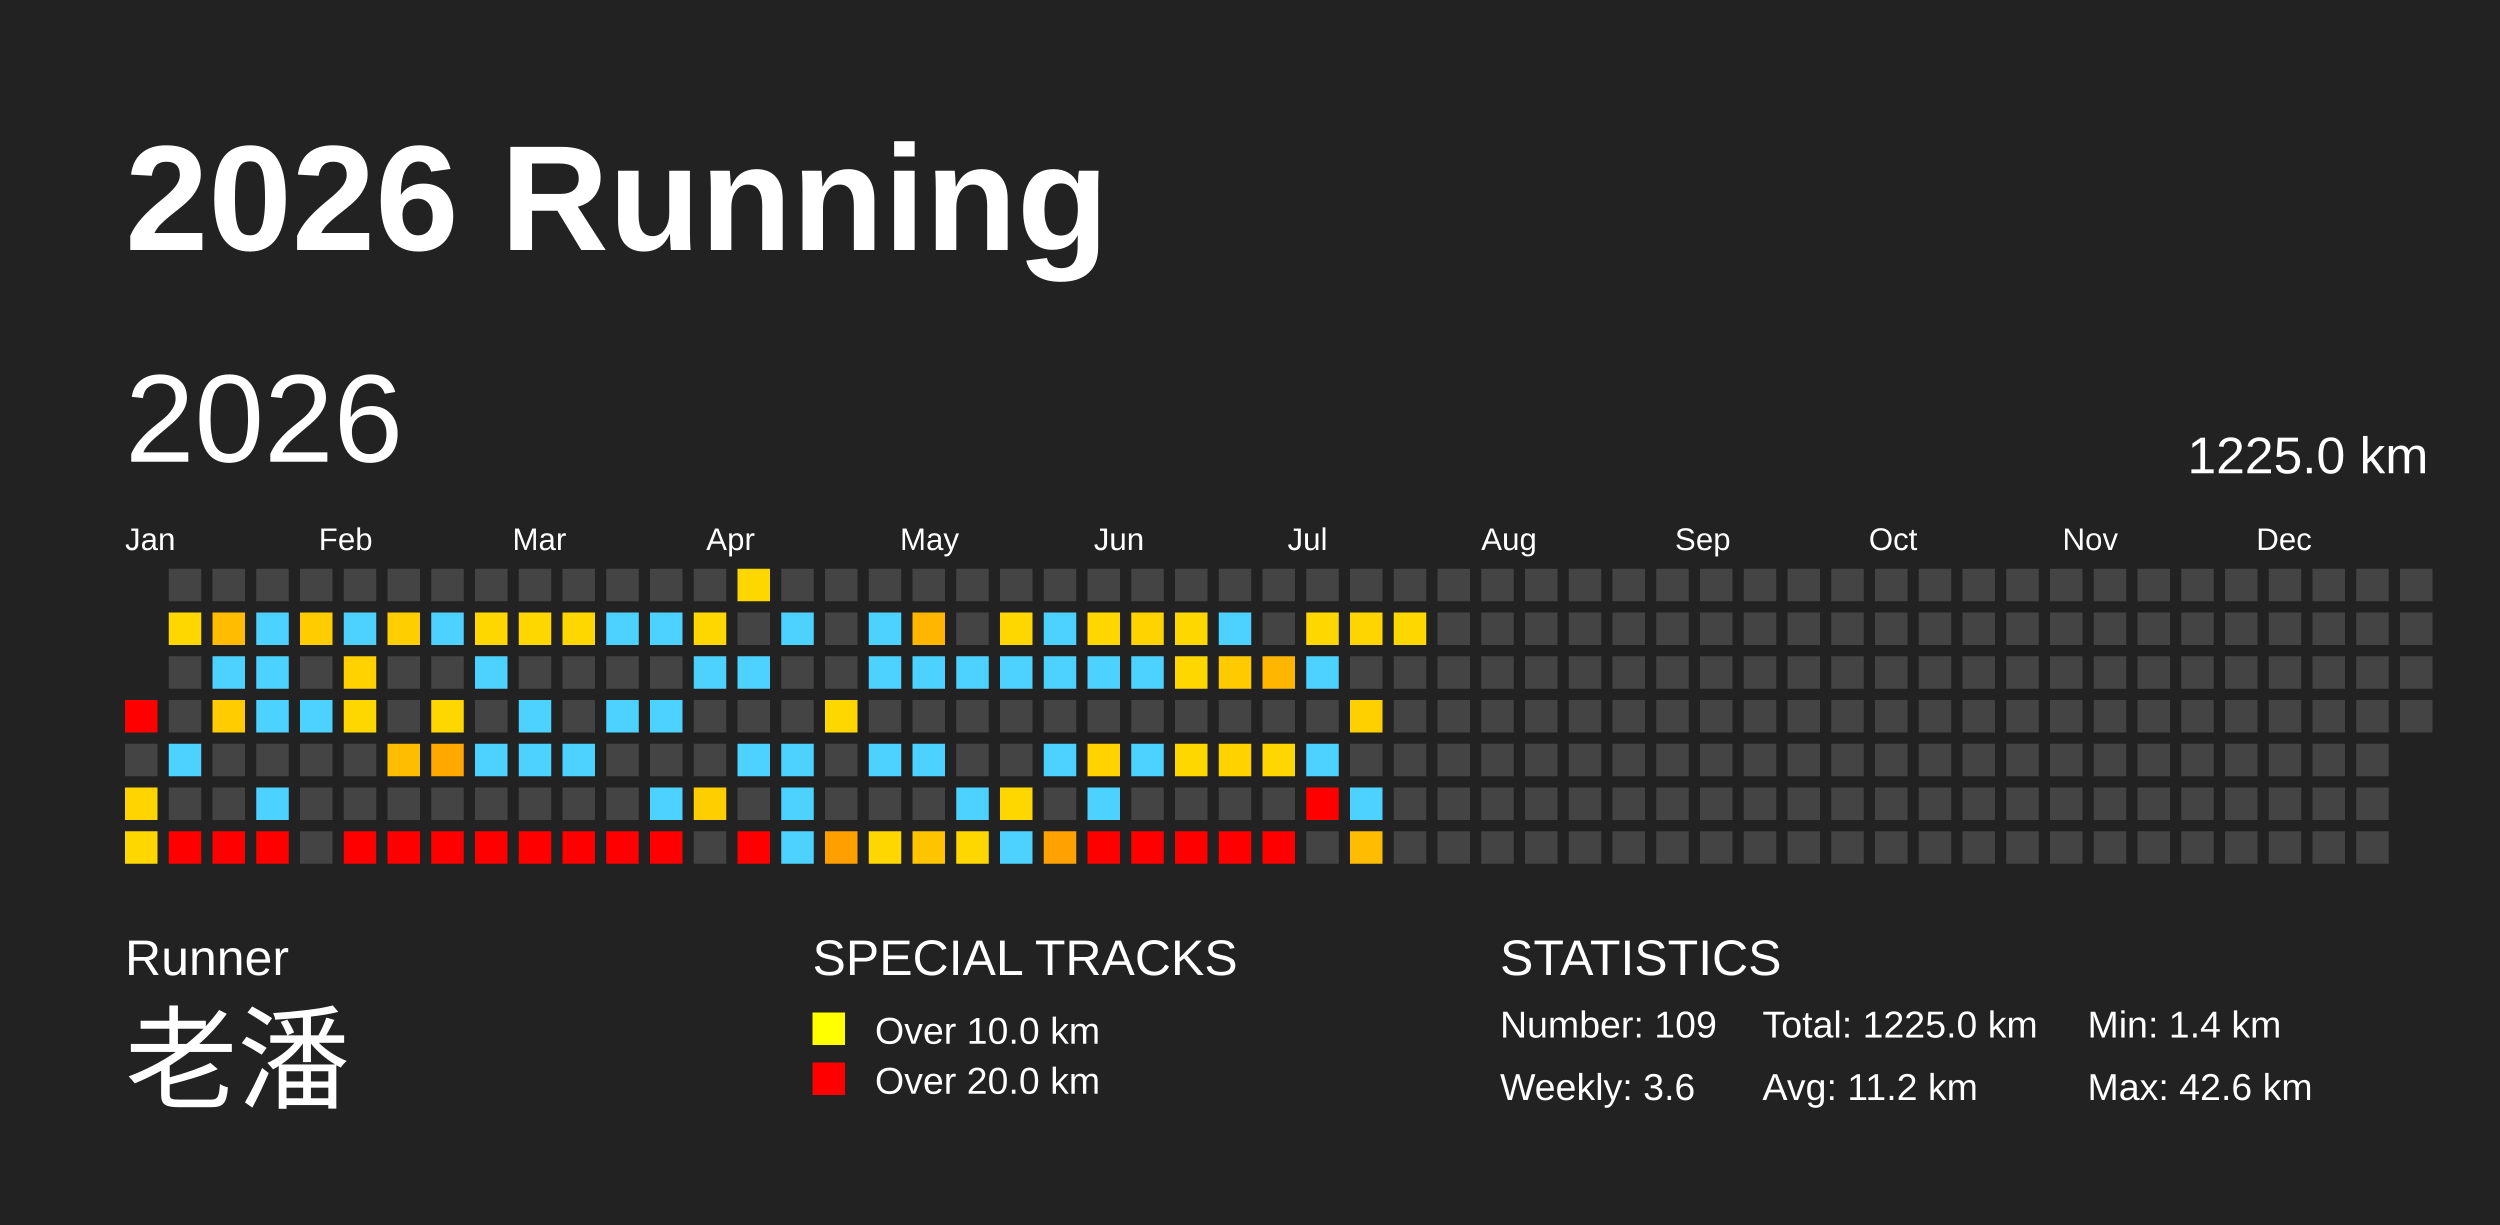
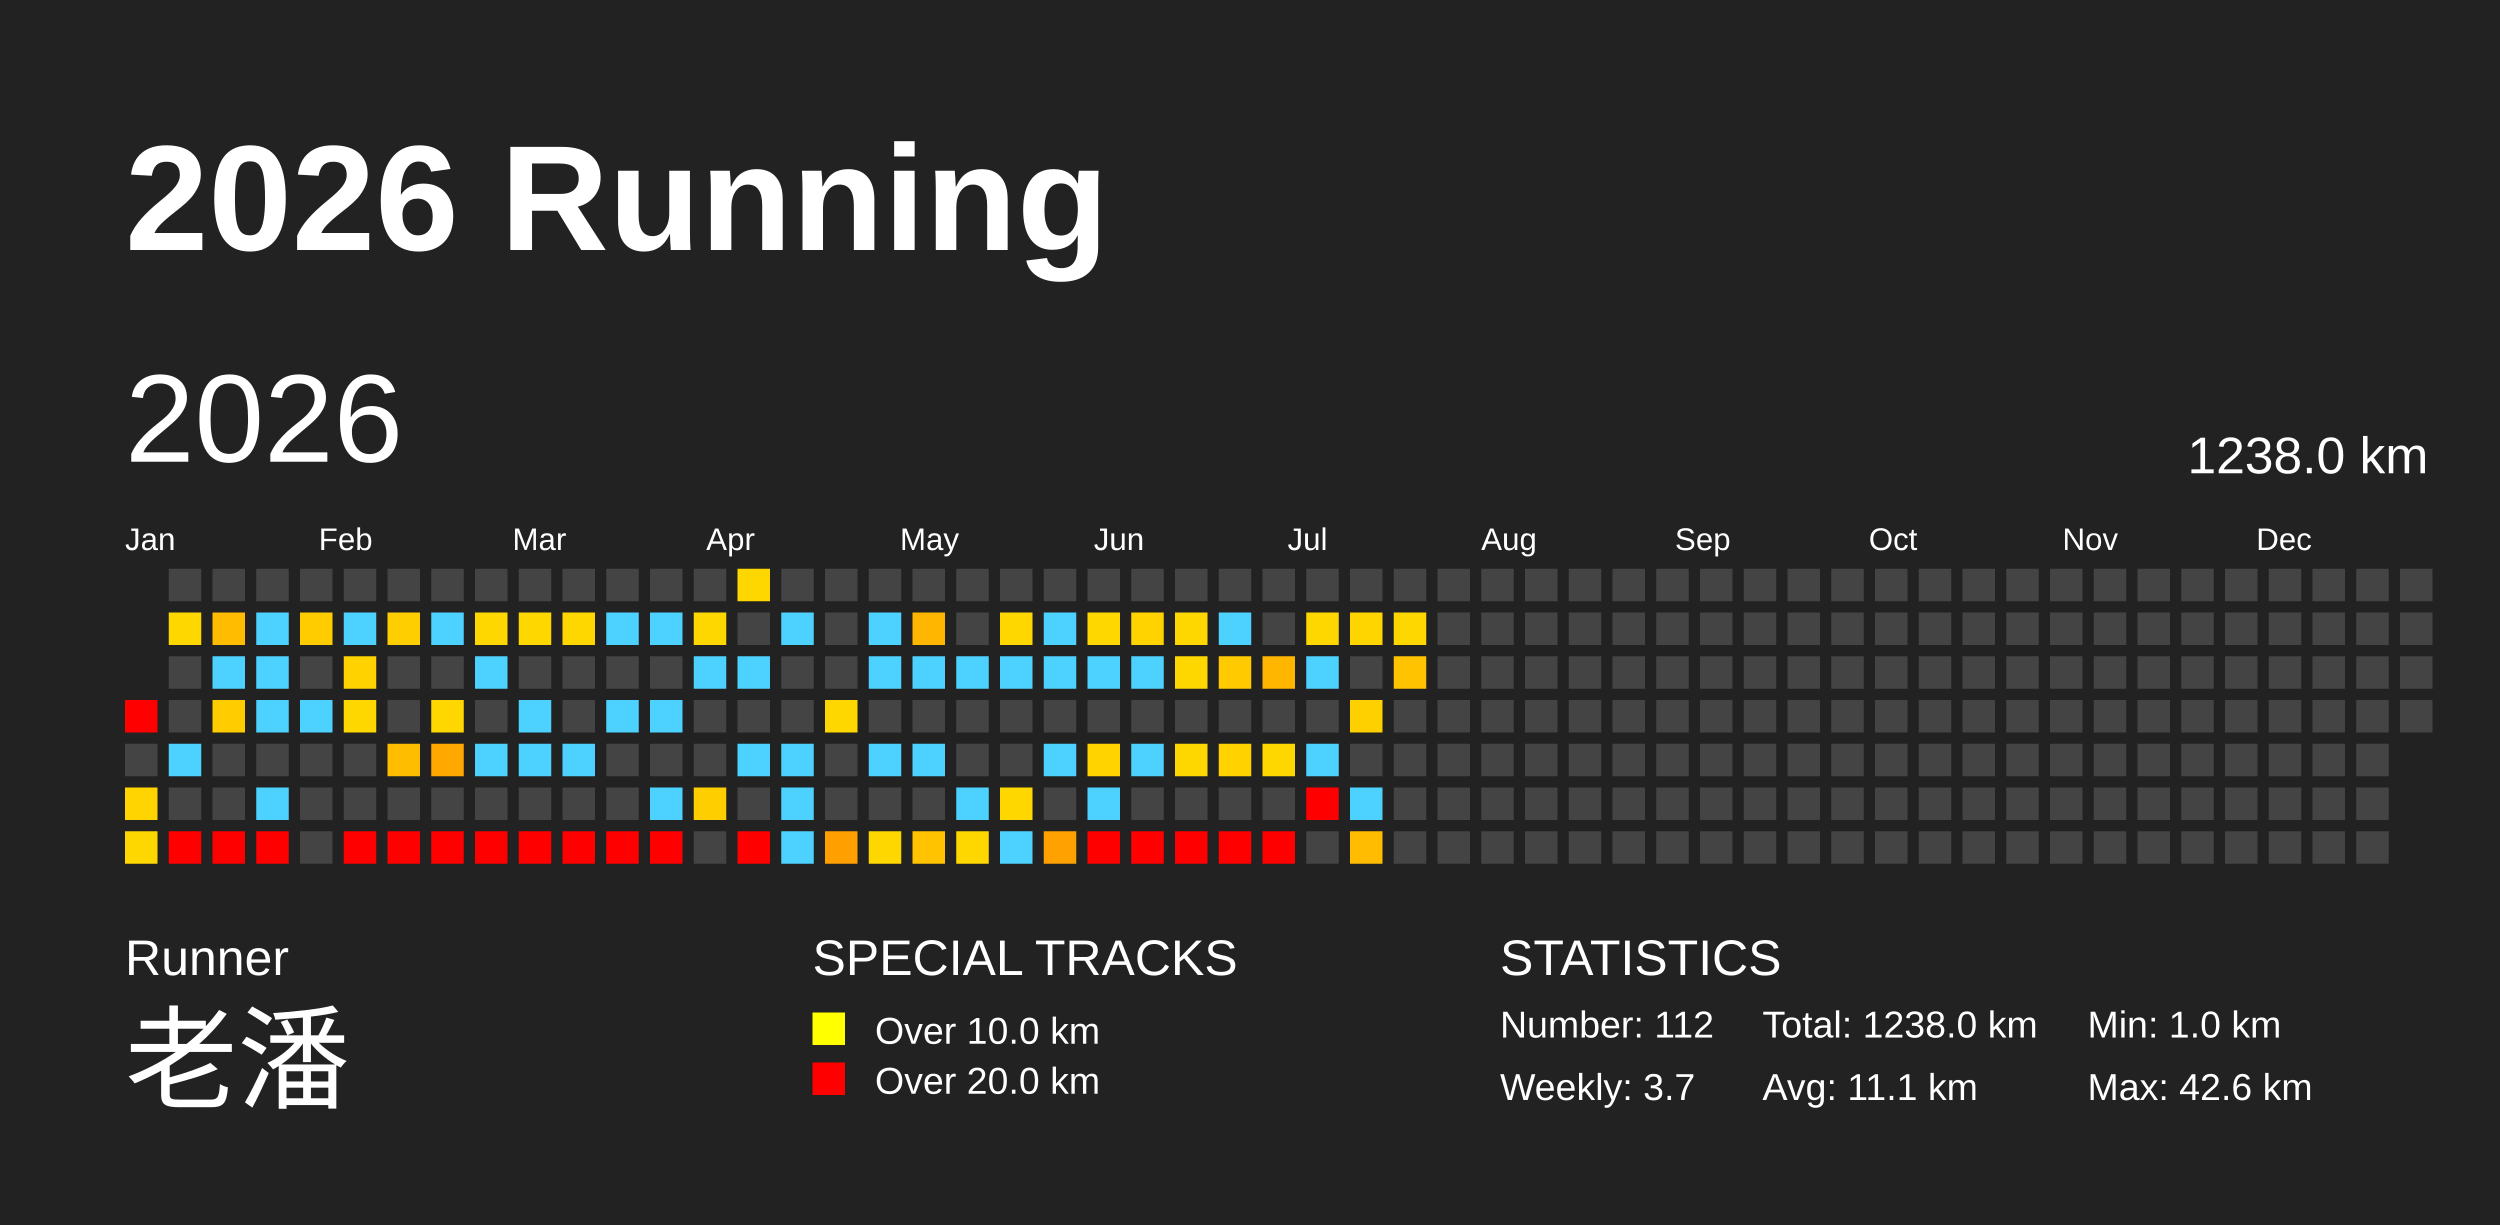
<svg xmlns="http://www.w3.org/2000/svg" baseProfile="full" height="98mm" version="1.1" viewBox="0,0,200,98" width="200mm">
  <defs />
  <rect fill="#222222" height="98" width="200" x="0" y="0" />
  <text fill="#FFFFFF" style="font-size:12px; font-family:Arial; font-weight:bold;" x="10" y="20">2026 Running</text>
  <text fill="#FFFFFF" style="font-size:4px; font-family:Arial" x="10" y="78">Runner</text>
  <text fill="#FFFFFF" style="font-size:9px; font-family:Arial" x="10" y="88">老潘</text>
  <text fill="#FFFFFF" style="font-size:4px; font-family:Arial" x="65" y="78">SPECIAL TRACKS</text>
  <rect fill="yellow" height="2.6" width="2.6" x="65" y="81" />
  <text fill="#FFFFFF" style="font-size:3px; font-family:Arial" x="70" y="83.5">Over 10.0 km</text>
  <rect fill="red" height="2.6" width="2.6" x="65" y="85" />
  <text fill="#FFFFFF" style="font-size:3px; font-family:Arial" x="70" y="87.5">Over 20.0 km</text>
  <text fill="#FFFFFF" style="font-size:4px; font-family:Arial" x="120" y="78">STATISTICS</text>
-   <text fill="#FFFFFF" style="font-size:3px; font-family:Arial" x="120" y="83">Number: 109</text>
-   <text fill="#FFFFFF" style="font-size:3px; font-family:Arial" x="120" y="88">Weekly: 3.6</text>
-   <text fill="#FFFFFF" style="font-size:3px; font-family:Arial" x="141" y="83">Total: 1225.0 km</text>
-   <text fill="#FFFFFF" style="font-size:3px; font-family:Arial" x="141" y="88">Avg: 11.2 km</text>
-   <text fill="#FFFFFF" style="font-size:3px; font-family:Arial" x="167" y="83">Min: 1.4 km</text>
+   <text fill="#FFFFFF" style="font-size:3px; font-family:Arial" x="120" y="83">Number: 112</text>
+   <text fill="#FFFFFF" style="font-size:3px; font-family:Arial" x="120" y="88">Weekly: 3.7</text>
+   <text fill="#FFFFFF" style="font-size:3px; font-family:Arial" x="141" y="83">Total: 1238.0 km</text>
+   <text fill="#FFFFFF" style="font-size:3px; font-family:Arial" x="141" y="88">Avg: 11.1 km</text>
+   <text fill="#FFFFFF" style="font-size:3px; font-family:Arial" x="167" y="83">Min: 1.0 km</text>
  <text fill="#FFFFFF" style="font-size:3px; font-family:Arial" x="167" y="88">Max: 42.6 km</text>
  <text dominant-baseline="hanging" fill="#FFFFFF" style="font-size:10.0px; font-family:Arial;" x="10" y="30">2026</text>
-   <text dominant-baseline="hanging" fill="#FFFFFF" style="font-size:4.125px; font-family:Arial;" x="175" y="35">1225.0 km</text>
+   <text dominant-baseline="hanging" fill="#FFFFFF" style="font-size:4.125px; font-family:Arial;" x="175" y="35">1238.0 km</text>
  <text fill="#FFFFFF" style="font-size:2.5px; font-family:Arial" x="10.0" y="44">Jan</text>
  <text fill="#FFFFFF" style="font-size:2.5px; font-family:Arial" x="25.5" y="44">Feb</text>
  <text fill="#FFFFFF" style="font-size:2.5px; font-family:Arial" x="41.0" y="44">Mar</text>
  <text fill="#FFFFFF" style="font-size:2.5px; font-family:Arial" x="56.5" y="44">Apr</text>
  <text fill="#FFFFFF" style="font-size:2.5px; font-family:Arial" x="72.0" y="44">May</text>
  <text fill="#FFFFFF" style="font-size:2.5px; font-family:Arial" x="87.5" y="44">Jun</text>
  <text fill="#FFFFFF" style="font-size:2.5px; font-family:Arial" x="103.0" y="44">Jul</text>
  <text fill="#FFFFFF" style="font-size:2.5px; font-family:Arial" x="118.5" y="44">Aug</text>
  <text fill="#FFFFFF" style="font-size:2.5px; font-family:Arial" x="134.0" y="44">Sep</text>
  <text fill="#FFFFFF" style="font-size:2.5px; font-family:Arial" x="149.5" y="44">Oct</text>
  <text fill="#FFFFFF" style="font-size:2.5px; font-family:Arial" x="165.0" y="44">Nov</text>
  <text fill="#FFFFFF" style="font-size:2.5px; font-family:Arial" x="180.5" y="44">Dec</text>
  <rect fill="red" height="2.6" width="2.6" x="10.0" y="56.0" />
  <rect fill="#444444" height="2.6" width="2.6" x="10.0" y="59.5" />
  <rect fill="#ffd400" height="2.6" width="2.6" x="10.0" y="63.0" />
  <rect fill="#ffd700" height="2.6" width="2.6" x="10.0" y="66.5" />
  <rect fill="#444444" height="2.6" width="2.6" x="13.5" y="45.5" />
  <rect fill="#ffd700" height="2.6" width="2.6" x="13.5" y="49.0" />
  <rect fill="#444444" height="2.6" width="2.6" x="13.5" y="52.5" />
  <rect fill="#444444" height="2.6" width="2.6" x="13.5" y="56.0" />
  <rect fill="#4dd2ff" height="2.6" width="2.6" x="13.5" y="59.5" />
  <rect fill="#444444" height="2.6" width="2.6" x="13.5" y="63.0" />
  <rect fill="red" height="2.6" width="2.6" x="13.5" y="66.5" />
  <rect fill="#444444" height="2.6" width="2.6" x="17.0" y="45.5" />
  <rect fill="#ffbc00" height="2.6" width="2.6" x="17.0" y="49.0" />
  <rect fill="#4dd2ff" height="2.6" width="2.6" x="17.0" y="52.5" />
  <rect fill="#ffcc00" height="2.6" width="2.6" x="17.0" y="56.0" />
  <rect fill="#444444" height="2.6" width="2.6" x="17.0" y="59.5" />
  <rect fill="#444444" height="2.6" width="2.6" x="17.0" y="63.0" />
  <rect fill="red" height="2.6" width="2.6" x="17.0" y="66.5" />
  <rect fill="#444444" height="2.6" width="2.6" x="20.5" y="45.5" />
  <rect fill="#4dd2ff" height="2.6" width="2.6" x="20.5" y="49.0" />
  <rect fill="#4dd2ff" height="2.6" width="2.6" x="20.5" y="52.5" />
  <rect fill="#4dd2ff" height="2.6" width="2.6" x="20.5" y="56.0" />
  <rect fill="#444444" height="2.6" width="2.6" x="20.5" y="59.5" />
  <rect fill="#4dd2ff" height="2.6" width="2.6" x="20.5" y="63.0" />
  <rect fill="red" height="2.6" width="2.6" x="20.5" y="66.5" />
  <rect fill="#444444" height="2.6" width="2.6" x="24.0" y="45.5" />
  <rect fill="#ffcc00" height="2.6" width="2.6" x="24.0" y="49.0" />
  <rect fill="#444444" height="2.6" width="2.6" x="24.0" y="52.5" />
  <rect fill="#4dd2ff" height="2.6" width="2.6" x="24.0" y="56.0" />
  <rect fill="#444444" height="2.6" width="2.6" x="24.0" y="59.5" />
  <rect fill="#444444" height="2.6" width="2.6" x="24.0" y="63.0" />
  <rect fill="#444444" height="2.6" width="2.6" x="24.0" y="66.5" />
  <rect fill="#444444" height="2.6" width="2.6" x="27.5" y="45.5" />
  <rect fill="#4dd2ff" height="2.6" width="2.6" x="27.5" y="49.0" />
  <rect fill="#ffd200" height="2.6" width="2.6" x="27.5" y="52.5" />
  <rect fill="#ffd700" height="2.6" width="2.6" x="27.5" y="56.0" />
  <rect fill="#444444" height="2.6" width="2.6" x="27.5" y="59.5" />
  <rect fill="#444444" height="2.6" width="2.6" x="27.5" y="63.0" />
  <rect fill="red" height="2.6" width="2.6" x="27.5" y="66.5" />
  <rect fill="#444444" height="2.6" width="2.6" x="31.0" y="45.5" />
  <rect fill="#ffce00" height="2.6" width="2.6" x="31.0" y="49.0" />
  <rect fill="#444444" height="2.6" width="2.6" x="31.0" y="52.5" />
  <rect fill="#444444" height="2.6" width="2.6" x="31.0" y="56.0" />
  <rect fill="#ffbd00" height="2.6" width="2.6" x="31.0" y="59.5" />
  <rect fill="#444444" height="2.6" width="2.6" x="31.0" y="63.0" />
  <rect fill="red" height="2.6" width="2.6" x="31.0" y="66.5" />
  <rect fill="#444444" height="2.6" width="2.6" x="34.5" y="45.5" />
  <rect fill="#4dd2ff" height="2.6" width="2.6" x="34.5" y="49.0" />
  <rect fill="#444444" height="2.6" width="2.6" x="34.5" y="52.5" />
  <rect fill="#ffd700" height="2.6" width="2.6" x="34.5" y="56.0" />
  <rect fill="#ffa900" height="2.6" width="2.6" x="34.5" y="59.5" />
  <rect fill="#444444" height="2.6" width="2.6" x="34.5" y="63.0" />
  <rect fill="red" height="2.6" width="2.6" x="34.5" y="66.5" />
  <rect fill="#444444" height="2.6" width="2.6" x="38.0" y="45.5" />
  <rect fill="#ffd700" height="2.6" width="2.6" x="38.0" y="49.0" />
  <rect fill="#4dd2ff" height="2.6" width="2.6" x="38.0" y="52.5" />
  <rect fill="#444444" height="2.6" width="2.6" x="38.0" y="56.0" />
  <rect fill="#4dd2ff" height="2.6" width="2.6" x="38.0" y="59.5" />
  <rect fill="#444444" height="2.6" width="2.6" x="38.0" y="63.0" />
  <rect fill="red" height="2.6" width="2.6" x="38.0" y="66.5" />
  <rect fill="#444444" height="2.6" width="2.6" x="41.5" y="45.5" />
  <rect fill="#ffd700" height="2.6" width="2.6" x="41.5" y="49.0" />
  <rect fill="#444444" height="2.6" width="2.6" x="41.5" y="52.5" />
  <rect fill="#4dd2ff" height="2.6" width="2.6" x="41.5" y="56.0" />
  <rect fill="#4dd2ff" height="2.6" width="2.6" x="41.5" y="59.5" />
  <rect fill="#444444" height="2.6" width="2.6" x="41.5" y="63.0" />
  <rect fill="red" height="2.6" width="2.6" x="41.5" y="66.5" />
  <rect fill="#444444" height="2.6" width="2.6" x="45.0" y="45.5" />
  <rect fill="#ffd700" height="2.6" width="2.6" x="45.0" y="49.0" />
  <rect fill="#444444" height="2.6" width="2.6" x="45.0" y="52.5" />
  <rect fill="#444444" height="2.6" width="2.6" x="45.0" y="56.0" />
  <rect fill="#4dd2ff" height="2.6" width="2.6" x="45.0" y="59.5" />
  <rect fill="#444444" height="2.6" width="2.6" x="45.0" y="63.0" />
  <rect fill="red" height="2.6" width="2.6" x="45.0" y="66.5" />
  <rect fill="#444444" height="2.6" width="2.6" x="48.5" y="45.5" />
  <rect fill="#4dd2ff" height="2.6" width="2.6" x="48.5" y="49.0" />
  <rect fill="#444444" height="2.6" width="2.6" x="48.5" y="52.5" />
  <rect fill="#4dd2ff" height="2.6" width="2.6" x="48.5" y="56.0" />
  <rect fill="#444444" height="2.6" width="2.6" x="48.5" y="59.5" />
  <rect fill="#444444" height="2.6" width="2.6" x="48.5" y="63.0" />
  <rect fill="red" height="2.6" width="2.6" x="48.5" y="66.5" />
  <rect fill="#444444" height="2.6" width="2.6" x="52.0" y="45.5" />
  <rect fill="#4dd2ff" height="2.6" width="2.6" x="52.0" y="49.0" />
  <rect fill="#444444" height="2.6" width="2.6" x="52.0" y="52.5" />
  <rect fill="#4dd2ff" height="2.6" width="2.6" x="52.0" y="56.0" />
  <rect fill="#444444" height="2.6" width="2.6" x="52.0" y="59.5" />
  <rect fill="#4dd2ff" height="2.6" width="2.6" x="52.0" y="63.0" />
  <rect fill="red" height="2.6" width="2.6" x="52.0" y="66.5" />
  <rect fill="#444444" height="2.6" width="2.6" x="55.5" y="45.5" />
  <rect fill="#ffd700" height="2.6" width="2.6" x="55.5" y="49.0" />
  <rect fill="#4dd2ff" height="2.6" width="2.6" x="55.5" y="52.5" />
  <rect fill="#444444" height="2.6" width="2.6" x="55.5" y="56.0" />
  <rect fill="#444444" height="2.6" width="2.6" x="55.5" y="59.5" />
  <rect fill="#ffce00" height="2.6" width="2.6" x="55.5" y="63.0" />
  <rect fill="#444444" height="2.6" width="2.6" x="55.5" y="66.5" />
  <rect fill="#ffd700" height="2.6" width="2.6" x="59.0" y="45.5" />
  <rect fill="#444444" height="2.6" width="2.6" x="59.0" y="49.0" />
  <rect fill="#4dd2ff" height="2.6" width="2.6" x="59.0" y="52.5" />
  <rect fill="#444444" height="2.6" width="2.6" x="59.0" y="56.0" />
  <rect fill="#4dd2ff" height="2.6" width="2.6" x="59.0" y="59.5" />
  <rect fill="#444444" height="2.6" width="2.6" x="59.0" y="63.0" />
  <rect fill="red" height="2.6" width="2.6" x="59.0" y="66.5" />
  <rect fill="#444444" height="2.6" width="2.6" x="62.5" y="45.5" />
  <rect fill="#4dd2ff" height="2.6" width="2.6" x="62.5" y="49.0" />
  <rect fill="#444444" height="2.6" width="2.6" x="62.5" y="52.5" />
  <rect fill="#444444" height="2.6" width="2.6" x="62.5" y="56.0" />
  <rect fill="#4dd2ff" height="2.6" width="2.6" x="62.5" y="59.5" />
  <rect fill="#4dd2ff" height="2.6" width="2.6" x="62.5" y="63.0" />
  <rect fill="#4dd2ff" height="2.6" width="2.6" x="62.5" y="66.5" />
  <rect fill="#444444" height="2.6" width="2.6" x="66.0" y="45.5" />
  <rect fill="#444444" height="2.6" width="2.6" x="66.0" y="49.0" />
  <rect fill="#444444" height="2.6" width="2.6" x="66.0" y="52.5" />
  <rect fill="#ffd700" height="2.6" width="2.6" x="66.0" y="56.0" />
  <rect fill="#444444" height="2.6" width="2.6" x="66.0" y="59.5" />
  <rect fill="#444444" height="2.6" width="2.6" x="66.0" y="63.0" />
  <rect fill="#ffa000" height="2.6" width="2.6" x="66.0" y="66.5" />
  <rect fill="#444444" height="2.6" width="2.6" x="69.5" y="45.5" />
  <rect fill="#4dd2ff" height="2.6" width="2.6" x="69.5" y="49.0" />
  <rect fill="#4dd2ff" height="2.6" width="2.6" x="69.5" y="52.5" />
  <rect fill="#444444" height="2.6" width="2.6" x="69.5" y="56.0" />
  <rect fill="#4dd2ff" height="2.6" width="2.6" x="69.5" y="59.5" />
  <rect fill="#444444" height="2.6" width="2.6" x="69.5" y="63.0" />
  <rect fill="#ffd700" height="2.6" width="2.6" x="69.5" y="66.5" />
  <rect fill="#444444" height="2.6" width="2.6" x="73.0" y="45.5" />
  <rect fill="#ffb600" height="2.6" width="2.6" x="73.0" y="49.0" />
  <rect fill="#4dd2ff" height="2.6" width="2.6" x="73.0" y="52.5" />
  <rect fill="#444444" height="2.6" width="2.6" x="73.0" y="56.0" />
  <rect fill="#4dd2ff" height="2.6" width="2.6" x="73.0" y="59.5" />
  <rect fill="#444444" height="2.6" width="2.6" x="73.0" y="63.0" />
  <rect fill="#ffc300" height="2.6" width="2.6" x="73.0" y="66.5" />
  <rect fill="#444444" height="2.6" width="2.6" x="76.5" y="45.5" />
  <rect fill="#444444" height="2.6" width="2.6" x="76.5" y="49.0" />
  <rect fill="#4dd2ff" height="2.6" width="2.6" x="76.5" y="52.5" />
  <rect fill="#444444" height="2.6" width="2.6" x="76.5" y="56.0" />
  <rect fill="#444444" height="2.6" width="2.6" x="76.5" y="59.5" />
  <rect fill="#4dd2ff" height="2.6" width="2.6" x="76.5" y="63.0" />
  <rect fill="#ffd700" height="2.6" width="2.6" x="76.5" y="66.5" />
  <rect fill="#444444" height="2.6" width="2.6" x="80.0" y="45.5" />
  <rect fill="#ffd700" height="2.6" width="2.6" x="80.0" y="49.0" />
  <rect fill="#4dd2ff" height="2.6" width="2.6" x="80.0" y="52.5" />
  <rect fill="#444444" height="2.6" width="2.6" x="80.0" y="56.0" />
  <rect fill="#444444" height="2.6" width="2.6" x="80.0" y="59.5" />
  <rect fill="#ffd700" height="2.6" width="2.6" x="80.0" y="63.0" />
  <rect fill="#4dd2ff" height="2.6" width="2.6" x="80.0" y="66.5" />
  <rect fill="#444444" height="2.6" width="2.6" x="83.5" y="45.5" />
  <rect fill="#4dd2ff" height="2.6" width="2.6" x="83.5" y="49.0" />
  <rect fill="#4dd2ff" height="2.6" width="2.6" x="83.5" y="52.5" />
  <rect fill="#444444" height="2.6" width="2.6" x="83.5" y="56.0" />
  <rect fill="#4dd2ff" height="2.6" width="2.6" x="83.5" y="59.5" />
  <rect fill="#444444" height="2.6" width="2.6" x="83.5" y="63.0" />
  <rect fill="#ffa100" height="2.6" width="2.6" x="83.5" y="66.5" />
  <rect fill="#444444" height="2.6" width="2.6" x="87.0" y="45.5" />
  <rect fill="#ffd700" height="2.6" width="2.6" x="87.0" y="49.0" />
  <rect fill="#4dd2ff" height="2.6" width="2.6" x="87.0" y="52.5" />
  <rect fill="#444444" height="2.6" width="2.6" x="87.0" y="56.0" />
  <rect fill="#ffd300" height="2.6" width="2.6" x="87.0" y="59.5" />
  <rect fill="#4dd2ff" height="2.6" width="2.6" x="87.0" y="63.0" />
  <rect fill="red" height="2.6" width="2.6" x="87.0" y="66.5" />
  <rect fill="#444444" height="2.6" width="2.6" x="90.5" y="45.5" />
  <rect fill="#ffd300" height="2.6" width="2.6" x="90.5" y="49.0" />
  <rect fill="#4dd2ff" height="2.6" width="2.6" x="90.5" y="52.5" />
  <rect fill="#444444" height="2.6" width="2.6" x="90.5" y="56.0" />
  <rect fill="#4dd2ff" height="2.6" width="2.6" x="90.5" y="59.5" />
  <rect fill="#444444" height="2.6" width="2.6" x="90.5" y="63.0" />
  <rect fill="red" height="2.6" width="2.6" x="90.5" y="66.5" />
  <rect fill="#444444" height="2.6" width="2.6" x="94.0" y="45.5" />
  <rect fill="#ffd700" height="2.6" width="2.6" x="94.0" y="49.0" />
  <rect fill="#ffd700" height="2.6" width="2.6" x="94.0" y="52.5" />
  <rect fill="#444444" height="2.6" width="2.6" x="94.0" y="56.0" />
  <rect fill="#ffd700" height="2.6" width="2.6" x="94.0" y="59.5" />
  <rect fill="#444444" height="2.6" width="2.6" x="94.0" y="63.0" />
  <rect fill="red" height="2.6" width="2.6" x="94.0" y="66.5" />
  <rect fill="#444444" height="2.6" width="2.6" x="97.5" y="45.5" />
  <rect fill="#4dd2ff" height="2.6" width="2.6" x="97.5" y="49.0" />
  <rect fill="#ffcb00" height="2.6" width="2.6" x="97.5" y="52.5" />
  <rect fill="#444444" height="2.6" width="2.6" x="97.5" y="56.0" />
  <rect fill="#ffd200" height="2.6" width="2.6" x="97.5" y="59.5" />
  <rect fill="#444444" height="2.6" width="2.6" x="97.5" y="63.0" />
  <rect fill="red" height="2.6" width="2.6" x="97.5" y="66.5" />
  <rect fill="#444444" height="2.6" width="2.6" x="101.0" y="45.5" />
  <rect fill="#444444" height="2.6" width="2.6" x="101.0" y="49.0" />
  <rect fill="#ffb600" height="2.6" width="2.6" x="101.0" y="52.5" />
  <rect fill="#444444" height="2.6" width="2.6" x="101.0" y="56.0" />
  <rect fill="#ffd700" height="2.6" width="2.6" x="101.0" y="59.5" />
  <rect fill="#444444" height="2.6" width="2.6" x="101.0" y="63.0" />
  <rect fill="red" height="2.6" width="2.6" x="101.0" y="66.5" />
  <rect fill="#444444" height="2.6" width="2.6" x="104.5" y="45.5" />
  <rect fill="#ffd700" height="2.6" width="2.6" x="104.5" y="49.0" />
  <rect fill="#4dd2ff" height="2.6" width="2.6" x="104.5" y="52.5" />
  <rect fill="#444444" height="2.6" width="2.6" x="104.5" y="56.0" />
  <rect fill="#4dd2ff" height="2.6" width="2.6" x="104.5" y="59.5" />
  <rect fill="red" height="2.6" width="2.6" x="104.5" y="63.0" />
  <rect fill="#444444" height="2.6" width="2.6" x="104.5" y="66.5" />
  <rect fill="#444444" height="2.6" width="2.6" x="108.0" y="45.5" />
  <rect fill="#ffd500" height="2.6" width="2.6" x="108.0" y="49.0" />
  <rect fill="#444444" height="2.6" width="2.6" x="108.0" y="52.5" />
  <rect fill="#ffd000" height="2.6" width="2.6" x="108.0" y="56.0" />
  <rect fill="#444444" height="2.6" width="2.6" x="108.0" y="59.5" />
  <rect fill="#4dd2ff" height="2.6" width="2.6" x="108.0" y="63.0" />
  <rect fill="#ffbc00" height="2.6" width="2.6" x="108.0" y="66.5" />
  <rect fill="#444444" height="2.6" width="2.6" x="111.5" y="45.5" />
  <rect fill="#ffd700" height="2.6" width="2.6" x="111.5" y="49.0" />
-   <rect fill="#444444" height="2.6" width="2.6" x="111.5" y="52.5" />
+   <rect fill="#ffc300" height="2.6" width="2.6" x="111.5" y="52.5" />
  <rect fill="#444444" height="2.6" width="2.6" x="111.5" y="56.0" />
  <rect fill="#444444" height="2.6" width="2.6" x="111.5" y="59.5" />
  <rect fill="#444444" height="2.6" width="2.6" x="111.5" y="63.0" />
  <rect fill="#444444" height="2.6" width="2.6" x="111.5" y="66.5" />
  <rect fill="#444444" height="2.6" width="2.6" x="115.0" y="45.5" />
  <rect fill="#444444" height="2.6" width="2.6" x="115.0" y="49.0" />
  <rect fill="#444444" height="2.6" width="2.6" x="115.0" y="52.5" />
  <rect fill="#444444" height="2.6" width="2.6" x="115.0" y="56.0" />
  <rect fill="#444444" height="2.6" width="2.6" x="115.0" y="59.5" />
  <rect fill="#444444" height="2.6" width="2.6" x="115.0" y="63.0" />
  <rect fill="#444444" height="2.6" width="2.6" x="115.0" y="66.5" />
  <rect fill="#444444" height="2.6" width="2.6" x="118.5" y="45.5" />
  <rect fill="#444444" height="2.6" width="2.6" x="118.5" y="49.0" />
  <rect fill="#444444" height="2.6" width="2.6" x="118.5" y="52.5" />
  <rect fill="#444444" height="2.6" width="2.6" x="118.5" y="56.0" />
  <rect fill="#444444" height="2.6" width="2.6" x="118.5" y="59.5" />
  <rect fill="#444444" height="2.6" width="2.6" x="118.5" y="63.0" />
  <rect fill="#444444" height="2.6" width="2.6" x="118.5" y="66.5" />
  <rect fill="#444444" height="2.6" width="2.6" x="122.0" y="45.5" />
  <rect fill="#444444" height="2.6" width="2.6" x="122.0" y="49.0" />
  <rect fill="#444444" height="2.6" width="2.6" x="122.0" y="52.5" />
  <rect fill="#444444" height="2.6" width="2.6" x="122.0" y="56.0" />
  <rect fill="#444444" height="2.6" width="2.6" x="122.0" y="59.5" />
  <rect fill="#444444" height="2.6" width="2.6" x="122.0" y="63.0" />
  <rect fill="#444444" height="2.6" width="2.6" x="122.0" y="66.5" />
  <rect fill="#444444" height="2.6" width="2.6" x="125.5" y="45.5" />
  <rect fill="#444444" height="2.6" width="2.6" x="125.5" y="49.0" />
  <rect fill="#444444" height="2.6" width="2.6" x="125.5" y="52.5" />
  <rect fill="#444444" height="2.6" width="2.6" x="125.5" y="56.0" />
  <rect fill="#444444" height="2.6" width="2.6" x="125.5" y="59.5" />
  <rect fill="#444444" height="2.6" width="2.6" x="125.5" y="63.0" />
  <rect fill="#444444" height="2.6" width="2.6" x="125.5" y="66.5" />
  <rect fill="#444444" height="2.6" width="2.6" x="129.0" y="45.5" />
  <rect fill="#444444" height="2.6" width="2.6" x="129.0" y="49.0" />
  <rect fill="#444444" height="2.6" width="2.6" x="129.0" y="52.5" />
  <rect fill="#444444" height="2.6" width="2.6" x="129.0" y="56.0" />
  <rect fill="#444444" height="2.6" width="2.6" x="129.0" y="59.5" />
  <rect fill="#444444" height="2.6" width="2.6" x="129.0" y="63.0" />
  <rect fill="#444444" height="2.6" width="2.6" x="129.0" y="66.5" />
  <rect fill="#444444" height="2.6" width="2.6" x="132.5" y="45.5" />
  <rect fill="#444444" height="2.6" width="2.6" x="132.5" y="49.0" />
  <rect fill="#444444" height="2.6" width="2.6" x="132.5" y="52.5" />
  <rect fill="#444444" height="2.6" width="2.6" x="132.5" y="56.0" />
  <rect fill="#444444" height="2.6" width="2.6" x="132.5" y="59.5" />
  <rect fill="#444444" height="2.6" width="2.6" x="132.5" y="63.0" />
  <rect fill="#444444" height="2.6" width="2.6" x="132.5" y="66.5" />
  <rect fill="#444444" height="2.6" width="2.6" x="136.0" y="45.5" />
  <rect fill="#444444" height="2.6" width="2.6" x="136.0" y="49.0" />
  <rect fill="#444444" height="2.6" width="2.6" x="136.0" y="52.5" />
  <rect fill="#444444" height="2.6" width="2.6" x="136.0" y="56.0" />
  <rect fill="#444444" height="2.6" width="2.6" x="136.0" y="59.5" />
  <rect fill="#444444" height="2.6" width="2.6" x="136.0" y="63.0" />
  <rect fill="#444444" height="2.6" width="2.6" x="136.0" y="66.5" />
  <rect fill="#444444" height="2.6" width="2.6" x="139.5" y="45.5" />
  <rect fill="#444444" height="2.6" width="2.6" x="139.5" y="49.0" />
  <rect fill="#444444" height="2.6" width="2.6" x="139.5" y="52.5" />
  <rect fill="#444444" height="2.6" width="2.6" x="139.5" y="56.0" />
  <rect fill="#444444" height="2.6" width="2.6" x="139.5" y="59.5" />
  <rect fill="#444444" height="2.6" width="2.6" x="139.5" y="63.0" />
  <rect fill="#444444" height="2.6" width="2.6" x="139.5" y="66.5" />
  <rect fill="#444444" height="2.6" width="2.6" x="143.0" y="45.5" />
  <rect fill="#444444" height="2.6" width="2.6" x="143.0" y="49.0" />
  <rect fill="#444444" height="2.6" width="2.6" x="143.0" y="52.5" />
  <rect fill="#444444" height="2.6" width="2.6" x="143.0" y="56.0" />
  <rect fill="#444444" height="2.6" width="2.6" x="143.0" y="59.5" />
  <rect fill="#444444" height="2.6" width="2.6" x="143.0" y="63.0" />
  <rect fill="#444444" height="2.6" width="2.6" x="143.0" y="66.5" />
  <rect fill="#444444" height="2.6" width="2.6" x="146.5" y="45.5" />
  <rect fill="#444444" height="2.6" width="2.6" x="146.5" y="49.0" />
  <rect fill="#444444" height="2.6" width="2.6" x="146.5" y="52.5" />
  <rect fill="#444444" height="2.6" width="2.6" x="146.5" y="56.0" />
  <rect fill="#444444" height="2.6" width="2.6" x="146.5" y="59.5" />
  <rect fill="#444444" height="2.6" width="2.6" x="146.5" y="63.0" />
  <rect fill="#444444" height="2.6" width="2.6" x="146.5" y="66.5" />
  <rect fill="#444444" height="2.6" width="2.6" x="150.0" y="45.5" />
  <rect fill="#444444" height="2.6" width="2.6" x="150.0" y="49.0" />
  <rect fill="#444444" height="2.6" width="2.6" x="150.0" y="52.5" />
  <rect fill="#444444" height="2.6" width="2.6" x="150.0" y="56.0" />
  <rect fill="#444444" height="2.6" width="2.6" x="150.0" y="59.5" />
  <rect fill="#444444" height="2.6" width="2.6" x="150.0" y="63.0" />
  <rect fill="#444444" height="2.6" width="2.6" x="150.0" y="66.5" />
  <rect fill="#444444" height="2.6" width="2.6" x="153.5" y="45.5" />
  <rect fill="#444444" height="2.6" width="2.6" x="153.5" y="49.0" />
  <rect fill="#444444" height="2.6" width="2.6" x="153.5" y="52.5" />
  <rect fill="#444444" height="2.6" width="2.6" x="153.5" y="56.0" />
  <rect fill="#444444" height="2.6" width="2.6" x="153.5" y="59.5" />
  <rect fill="#444444" height="2.6" width="2.6" x="153.5" y="63.0" />
  <rect fill="#444444" height="2.6" width="2.6" x="153.5" y="66.5" />
  <rect fill="#444444" height="2.6" width="2.6" x="157.0" y="45.5" />
  <rect fill="#444444" height="2.6" width="2.6" x="157.0" y="49.0" />
  <rect fill="#444444" height="2.6" width="2.6" x="157.0" y="52.5" />
  <rect fill="#444444" height="2.6" width="2.6" x="157.0" y="56.0" />
  <rect fill="#444444" height="2.6" width="2.6" x="157.0" y="59.5" />
  <rect fill="#444444" height="2.6" width="2.6" x="157.0" y="63.0" />
  <rect fill="#444444" height="2.6" width="2.6" x="157.0" y="66.5" />
  <rect fill="#444444" height="2.6" width="2.6" x="160.5" y="45.5" />
  <rect fill="#444444" height="2.6" width="2.6" x="160.5" y="49.0" />
  <rect fill="#444444" height="2.6" width="2.6" x="160.5" y="52.5" />
  <rect fill="#444444" height="2.6" width="2.6" x="160.5" y="56.0" />
  <rect fill="#444444" height="2.6" width="2.6" x="160.5" y="59.5" />
  <rect fill="#444444" height="2.6" width="2.6" x="160.5" y="63.0" />
  <rect fill="#444444" height="2.6" width="2.6" x="160.5" y="66.5" />
  <rect fill="#444444" height="2.6" width="2.6" x="164.0" y="45.5" />
  <rect fill="#444444" height="2.6" width="2.6" x="164.0" y="49.0" />
  <rect fill="#444444" height="2.6" width="2.6" x="164.0" y="52.5" />
  <rect fill="#444444" height="2.6" width="2.6" x="164.0" y="56.0" />
  <rect fill="#444444" height="2.6" width="2.6" x="164.0" y="59.5" />
  <rect fill="#444444" height="2.6" width="2.6" x="164.0" y="63.0" />
  <rect fill="#444444" height="2.6" width="2.6" x="164.0" y="66.5" />
  <rect fill="#444444" height="2.6" width="2.6" x="167.5" y="45.5" />
  <rect fill="#444444" height="2.6" width="2.6" x="167.5" y="49.0" />
  <rect fill="#444444" height="2.6" width="2.6" x="167.5" y="52.5" />
  <rect fill="#444444" height="2.6" width="2.6" x="167.5" y="56.0" />
  <rect fill="#444444" height="2.6" width="2.6" x="167.5" y="59.5" />
  <rect fill="#444444" height="2.6" width="2.6" x="167.5" y="63.0" />
  <rect fill="#444444" height="2.6" width="2.6" x="167.5" y="66.5" />
  <rect fill="#444444" height="2.6" width="2.6" x="171.0" y="45.5" />
  <rect fill="#444444" height="2.6" width="2.6" x="171.0" y="49.0" />
  <rect fill="#444444" height="2.6" width="2.6" x="171.0" y="52.5" />
  <rect fill="#444444" height="2.6" width="2.6" x="171.0" y="56.0" />
  <rect fill="#444444" height="2.6" width="2.6" x="171.0" y="59.5" />
  <rect fill="#444444" height="2.6" width="2.6" x="171.0" y="63.0" />
  <rect fill="#444444" height="2.6" width="2.6" x="171.0" y="66.5" />
  <rect fill="#444444" height="2.6" width="2.6" x="174.5" y="45.5" />
  <rect fill="#444444" height="2.6" width="2.6" x="174.5" y="49.0" />
  <rect fill="#444444" height="2.6" width="2.6" x="174.5" y="52.5" />
  <rect fill="#444444" height="2.6" width="2.6" x="174.5" y="56.0" />
  <rect fill="#444444" height="2.6" width="2.6" x="174.5" y="59.5" />
  <rect fill="#444444" height="2.6" width="2.6" x="174.5" y="63.0" />
  <rect fill="#444444" height="2.6" width="2.6" x="174.5" y="66.5" />
  <rect fill="#444444" height="2.6" width="2.6" x="178.0" y="45.5" />
  <rect fill="#444444" height="2.6" width="2.6" x="178.0" y="49.0" />
  <rect fill="#444444" height="2.6" width="2.6" x="178.0" y="52.5" />
  <rect fill="#444444" height="2.6" width="2.6" x="178.0" y="56.0" />
  <rect fill="#444444" height="2.6" width="2.6" x="178.0" y="59.5" />
  <rect fill="#444444" height="2.6" width="2.6" x="178.0" y="63.0" />
  <rect fill="#444444" height="2.6" width="2.6" x="178.0" y="66.5" />
  <rect fill="#444444" height="2.6" width="2.6" x="181.5" y="45.5" />
  <rect fill="#444444" height="2.6" width="2.6" x="181.5" y="49.0" />
  <rect fill="#444444" height="2.6" width="2.6" x="181.5" y="52.5" />
  <rect fill="#444444" height="2.6" width="2.6" x="181.5" y="56.0" />
  <rect fill="#444444" height="2.6" width="2.6" x="181.5" y="59.5" />
  <rect fill="#444444" height="2.6" width="2.6" x="181.5" y="63.0" />
  <rect fill="#444444" height="2.6" width="2.6" x="181.5" y="66.5" />
  <rect fill="#444444" height="2.6" width="2.6" x="185.0" y="45.5" />
  <rect fill="#444444" height="2.6" width="2.6" x="185.0" y="49.0" />
  <rect fill="#444444" height="2.6" width="2.6" x="185.0" y="52.5" />
  <rect fill="#444444" height="2.6" width="2.6" x="185.0" y="56.0" />
  <rect fill="#444444" height="2.6" width="2.6" x="185.0" y="59.5" />
  <rect fill="#444444" height="2.6" width="2.6" x="185.0" y="63.0" />
  <rect fill="#444444" height="2.6" width="2.6" x="185.0" y="66.5" />
  <rect fill="#444444" height="2.6" width="2.6" x="188.5" y="45.5" />
  <rect fill="#444444" height="2.6" width="2.6" x="188.5" y="49.0" />
  <rect fill="#444444" height="2.6" width="2.6" x="188.5" y="52.5" />
  <rect fill="#444444" height="2.6" width="2.6" x="188.5" y="56.0" />
  <rect fill="#444444" height="2.6" width="2.6" x="188.5" y="59.5" />
  <rect fill="#444444" height="2.6" width="2.6" x="188.5" y="63.0" />
  <rect fill="#444444" height="2.6" width="2.6" x="188.5" y="66.5" />
  <rect fill="#444444" height="2.6" width="2.6" x="192.0" y="45.5" />
  <rect fill="#444444" height="2.6" width="2.6" x="192.0" y="49.0" />
  <rect fill="#444444" height="2.6" width="2.6" x="192.0" y="52.5" />
  <rect fill="#444444" height="2.6" width="2.6" x="192.0" y="56.0" />
</svg>
